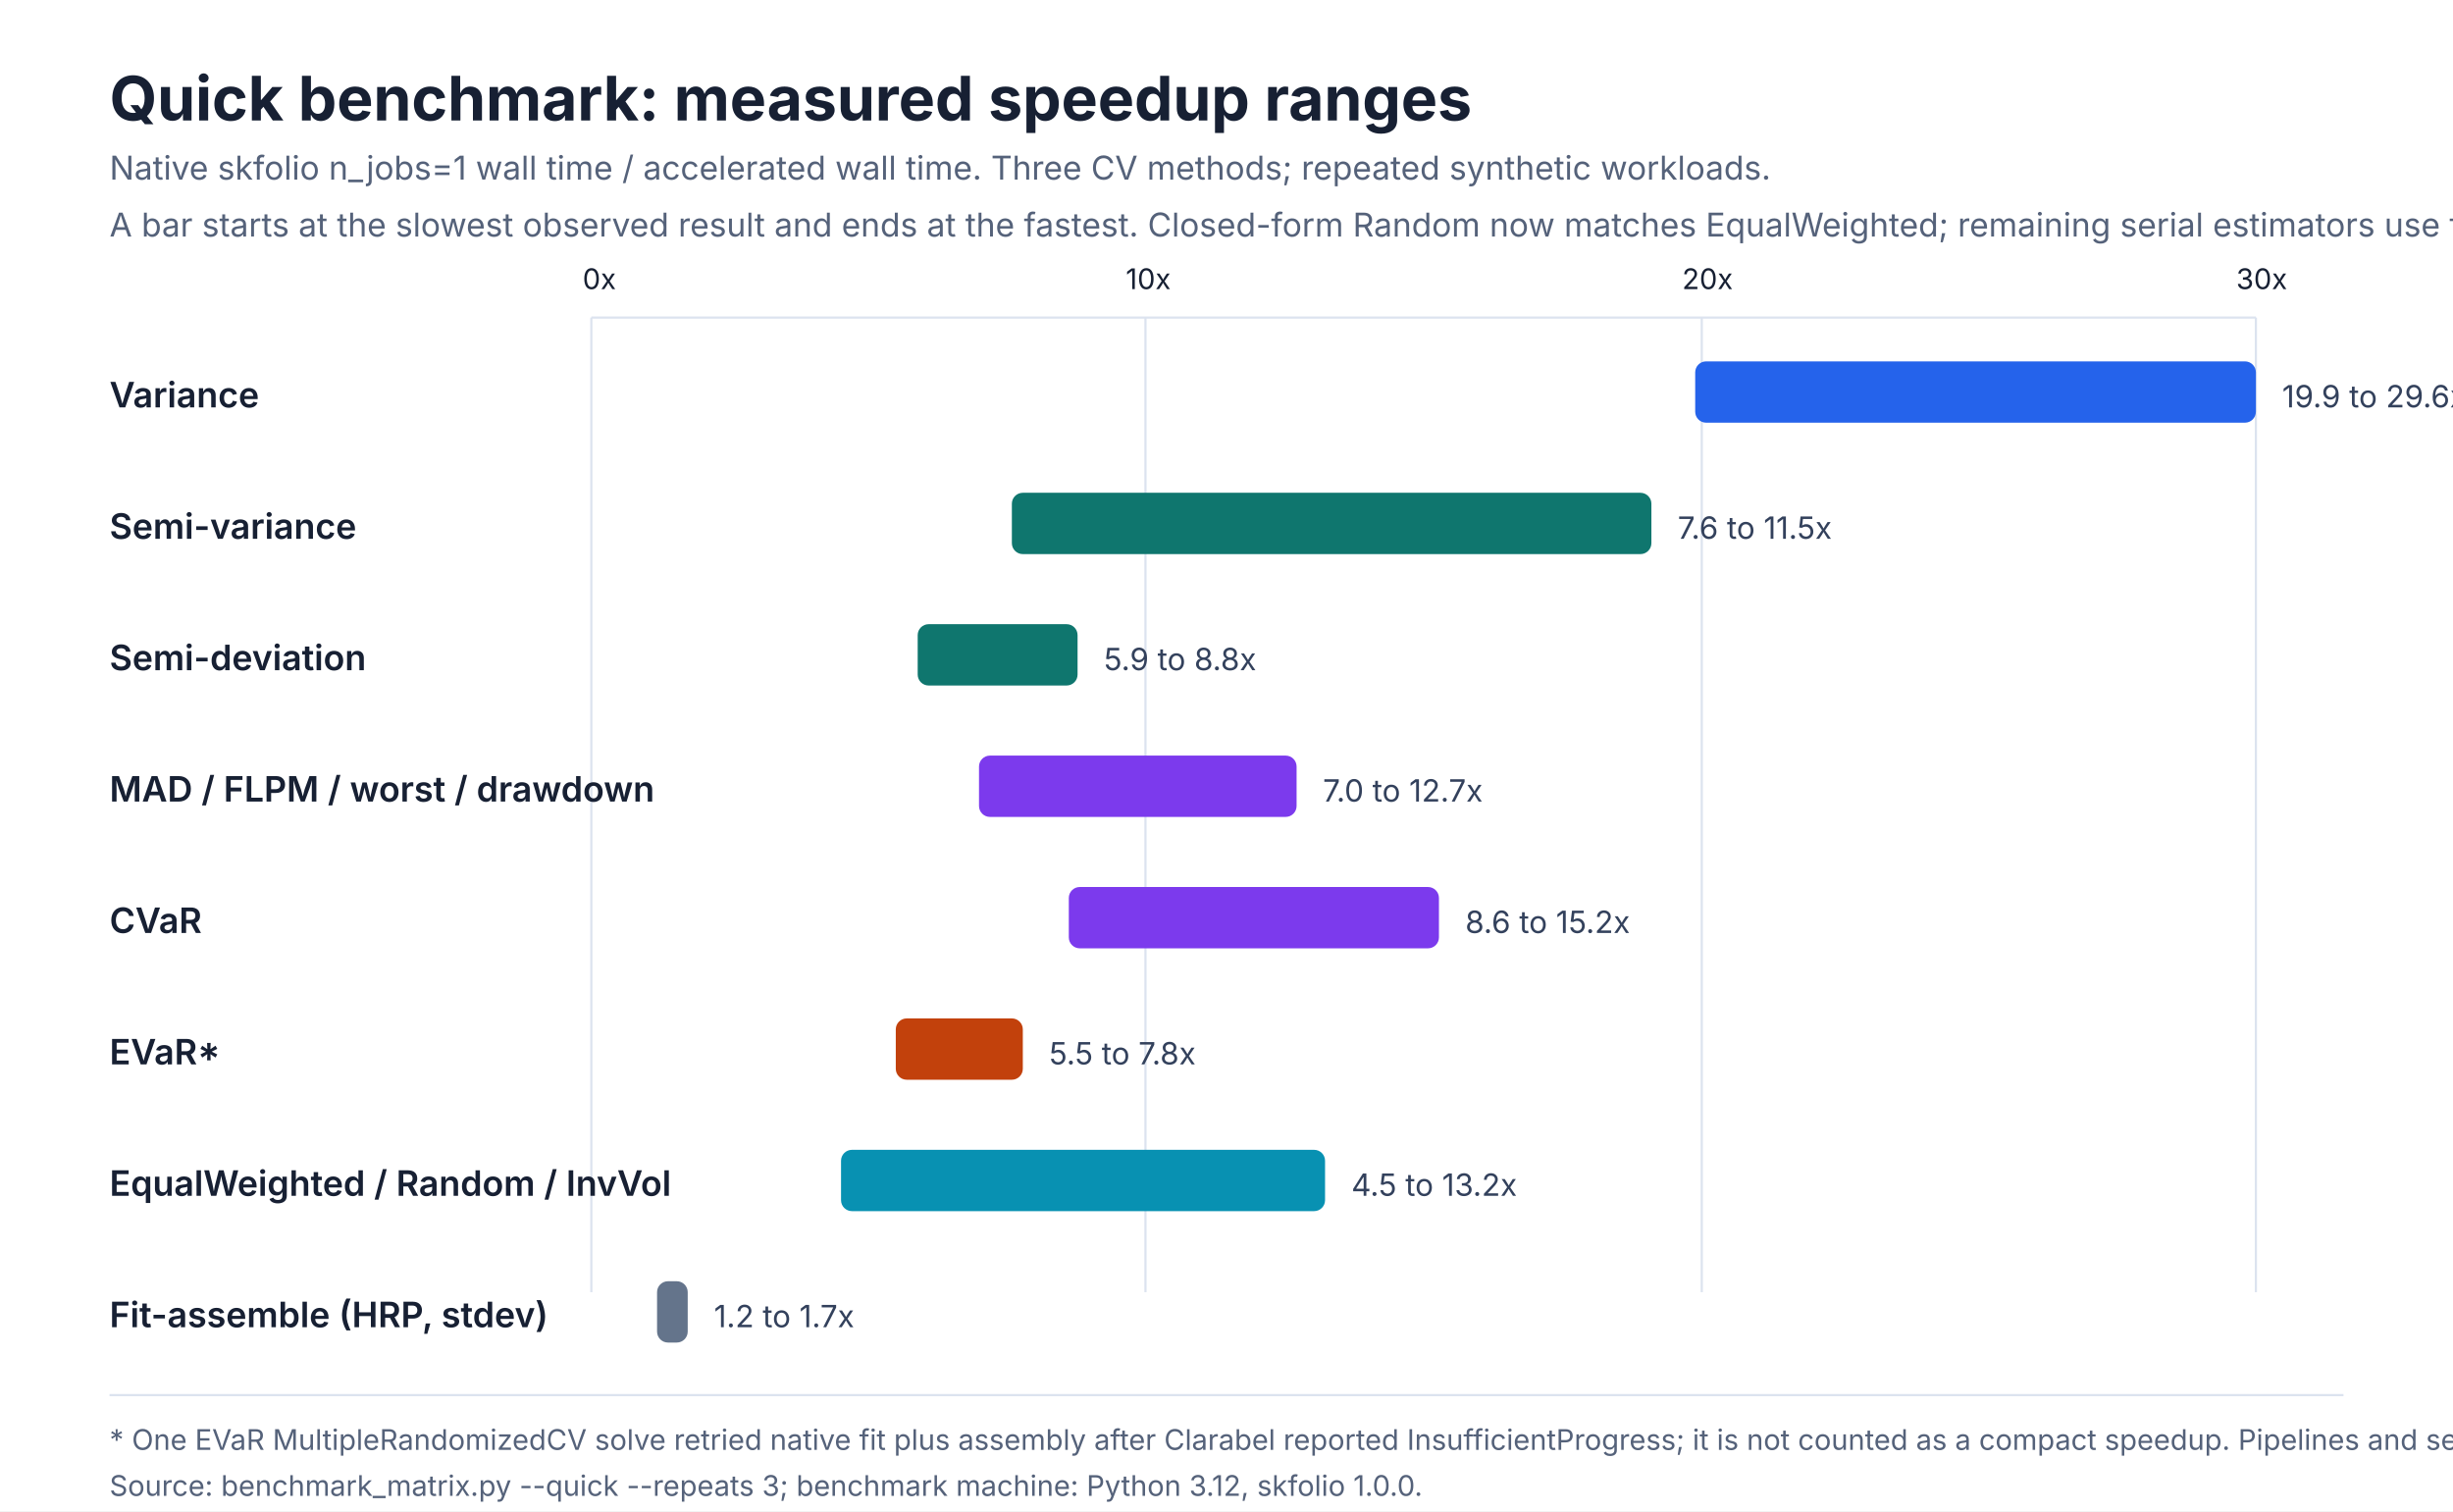
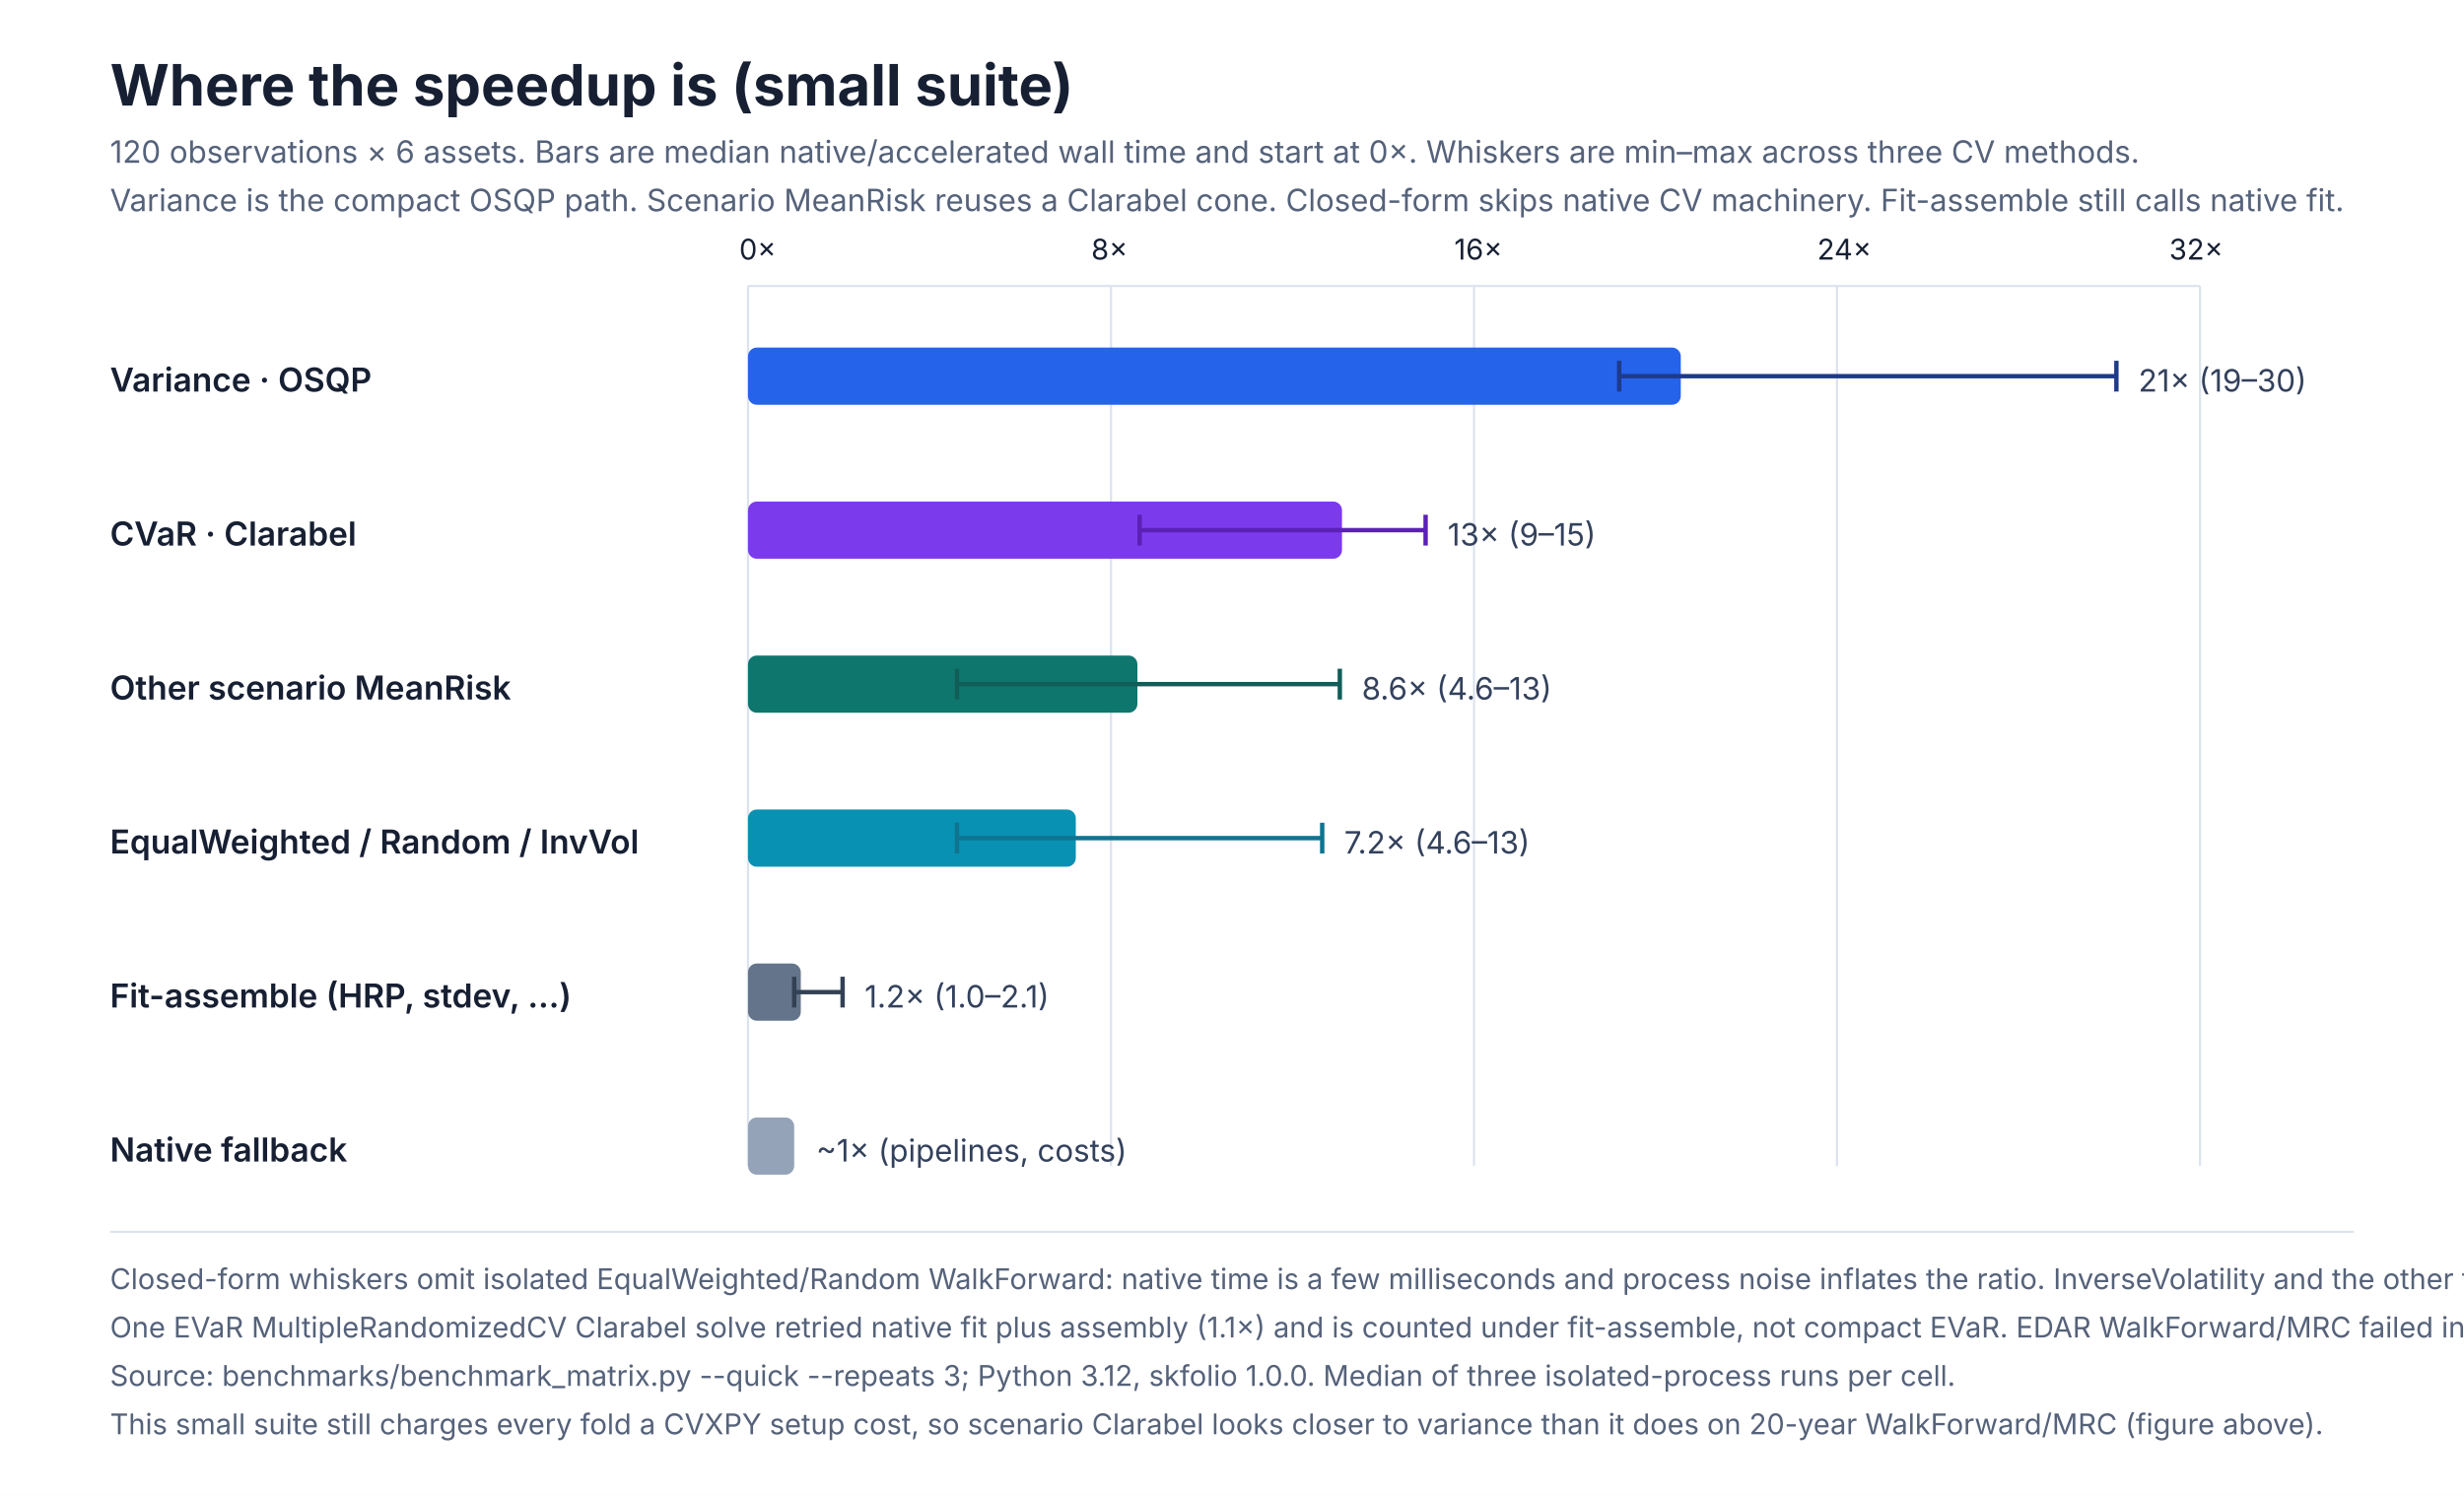
- <svg xmlns="http://www.w3.org/2000/svg" width="1120" height="690" viewBox="0 0 1120 690" role="img" aria-labelledby="title desc">
+ <svg xmlns="http://www.w3.org/2000/svg" width="1120" height="680" viewBox="0 0 1120 680" role="img" aria-labelledby="title desc">
  <style>
    text { font-family: system-ui, -apple-system, "Segoe UI", sans-serif; fill: #172033; }
-     .title { font-size: 28px; font-weight: 700; }
-     .subtitle { font-size: 15px; fill: #55627a; }
-     .label { font-size: 16px; font-weight: 600; }
+     .title { font-size: 26px; font-weight: 700; }
+     .subtitle { font-size: 14px; fill: #55627a; }
+     .label { font-size: 15px; font-weight: 600; }
    .value { font-size: 14px; fill: #33415c; }
    .axis { font-size: 13px; fill: #66748c; }
    .note { font-size: 13px; fill: #55627a; }
  </style>
-   <rect width="1120" height="690" fill="#ffffff" />
-   <text x="50" y="55" class="title">Quick benchmark: measured speedup ranges</text>
-   <text x="50" y="82" class="subtitle">Native skfolio n_jobs=1 wall time / accelerated wall time. Three CV methods; repeated synthetic workloads.</text>
-   <text x="50" y="108" class="subtitle">A bar starts at the slowest observed result and ends at the fastest. Closed-form Random now matches EqualWeighted; remaining serial estimators use fit-assemble.</text>
+   <rect width="1120" height="680" fill="#ffffff" />
+   <text x="50" y="48" class="title">Where the speedup is (small suite)</text>
+   <text x="50" y="74" class="subtitle">120 observations × 6 assets. Bars are median native/accelerated wall time and start at 0×. Whiskers are min–max across three CV methods.</text>
+   <text x="50" y="96" class="subtitle">Variance is the compact OSQP path. Scenario MeanRisk reuses a Clarabel cone. Closed-form skips native CV machinery. Fit-assemble still calls native fit.</text>
  <g stroke="#dce3ef" stroke-width="1">
-     <line x1="270" y1="145" x2="1030" y2="145" />
-     <line x1="270" y1="145" x2="270" y2="590" />
-     <line x1="523" y1="145" x2="523" y2="590" />
-     <line x1="777" y1="145" x2="777" y2="590" />
-     <line x1="1030" y1="145" x2="1030" y2="590" />
+     <line x1="340" y1="130" x2="1000" y2="130" />
+     <line x1="340" y1="130" x2="340" y2="530" />
+     <line x1="505" y1="130" x2="505" y2="530" />
+     <line x1="670" y1="130" x2="670" y2="530" />
+     <line x1="835" y1="130" x2="835" y2="530" />
+     <line x1="1000" y1="130" x2="1000" y2="530" />
  </g>
  <g class="axis">
-     <text x="266" y="132">0x</text>
-     <text x="514" y="132">10x</text>
-     <text x="768" y="132">20x</text>
-     <text x="1021" y="132">30x</text>
+     <text x="336" y="118">0×</text>
+     <text x="496" y="118">8×</text>
+     <text x="661" y="118">16×</text>
+     <text x="826" y="118">24×</text>
+     <text x="986" y="118">32×</text>
  </g>
  <g>
-     <text x="50" y="186" class="label">Variance</text>
-     <rect x="774" y="165" width="256" height="28" rx="5" fill="#2563eb" />
-     <text x="1042" y="186" class="value">19.9 to 29.6x</text>
-     <text x="50" y="246" class="label">Semi-variance</text>
-     <rect x="462" y="225" width="292" height="28" rx="5" fill="#0f766e" />
-     <text x="766" y="246" class="value">7.6 to 11.5x</text>
-     <text x="50" y="306" class="label">Semi-deviation</text>
-     <rect x="419" y="285" width="73" height="28" rx="5" fill="#0f766e" />
-     <text x="504" y="306" class="value">5.9 to 8.8x</text>
-     <text x="50" y="366" class="label">MAD / FLPM / worst / drawdown</text>
-     <rect x="447" y="345" width="145" height="28" rx="5" fill="#7c3aed" />
-     <text x="604" y="366" class="value">7.0 to 12.7x</text>
-     <text x="50" y="426" class="label">CVaR</text>
-     <rect x="488" y="405" width="169" height="28" rx="5" fill="#7c3aed" />
-     <text x="669" y="426" class="value">8.6 to 15.2x</text>
-     <text x="50" y="486" class="label">EVaR*</text>
-     <rect x="409" y="465" width="58" height="28" rx="5" fill="#c2410c" />
-     <text x="479" y="486" class="value">5.5 to 7.8x</text>
-     <text x="50" y="546" class="label">EqualWeighted / Random / InvVol</text>
-     <rect x="384" y="525" width="221" height="28" rx="5" fill="#0891b2" />
-     <text x="617" y="546" class="value">4.5 to 13.2x</text>
-     <text x="50" y="606" class="label">Fit-assemble (HRP, stdev)</text>
-     <rect x="300" y="585" width="14" height="28" rx="5" fill="#64748b" />
-     <text x="326" y="606" class="value">1.2 to 1.7x</text>
+     <text x="50" y="178" class="label">Variance · OSQP</text>
+     <rect x="340" y="158" width="424" height="26" rx="4" fill="#2563eb" />
+     <line x1="736" y1="171" x2="962" y2="171" stroke="#1e3a8a" stroke-width="2" />
+     <line x1="736" y1="164" x2="736" y2="178" stroke="#1e3a8a" stroke-width="2" />
+     <line x1="962" y1="164" x2="962" y2="178" stroke="#1e3a8a" stroke-width="2" />
+     <text x="972" y="178" class="value">21×  (19–30)</text>
+     <text x="50" y="248" class="label">CVaR · Clarabel</text>
+     <rect x="340" y="228" width="270" height="26" rx="4" fill="#7c3aed" />
+     <line x1="518" y1="241" x2="648" y2="241" stroke="#5b21b6" stroke-width="2" />
+     <line x1="518" y1="234" x2="518" y2="248" stroke="#5b21b6" stroke-width="2" />
+     <line x1="648" y1="234" x2="648" y2="248" stroke="#5b21b6" stroke-width="2" />
+     <text x="658" y="248" class="value">13×  (9–15)</text>
+     <text x="50" y="318" class="label">Other scenario MeanRisk</text>
+     <rect x="340" y="298" width="177" height="26" rx="4" fill="#0f766e" />
+     <line x1="435" y1="311" x2="609" y2="311" stroke="#115e59" stroke-width="2" />
+     <line x1="435" y1="304" x2="435" y2="318" stroke="#115e59" stroke-width="2" />
+     <line x1="609" y1="304" x2="609" y2="318" stroke="#115e59" stroke-width="2" />
+     <text x="619" y="318" class="value">8.6×  (4.6–13)</text>
+     <text x="50" y="388" class="label">EqualWeighted / Random / InvVol</text>
+     <rect x="340" y="368" width="149" height="26" rx="4" fill="#0891b2" />
+     <line x1="435" y1="381" x2="601" y2="381" stroke="#0e7490" stroke-width="2" />
+     <line x1="435" y1="374" x2="435" y2="388" stroke="#0e7490" stroke-width="2" />
+     <line x1="601" y1="374" x2="601" y2="388" stroke="#0e7490" stroke-width="2" />
+     <text x="611" y="388" class="value">7.2×  (4.6–13)</text>
+     <text x="50" y="458" class="label">Fit-assemble (HRP, stdev, …)</text>
+     <rect x="340" y="438" width="24" height="26" rx="4" fill="#64748b" />
+     <line x1="361" y1="451" x2="383" y2="451" stroke="#334155" stroke-width="2" />
+     <line x1="361" y1="444" x2="361" y2="458" stroke="#334155" stroke-width="2" />
+     <line x1="383" y1="444" x2="383" y2="458" stroke="#334155" stroke-width="2" />
+     <text x="393" y="458" class="value">1.2×  (1.0–2.1)</text>
+     <text x="50" y="528" class="label">Native fallback</text>
+     <rect x="340" y="508" width="21" height="26" rx="4" fill="#94a3b8" />
+     <text x="371" y="528" class="value">~1×  (pipelines, costs)</text>
  </g>
-   <line x1="50" y1="637" x2="1070" y2="637" stroke="#dce3ef" />
-   <text x="50" y="662" class="note">* One EVaR MultipleRandomizedCV solve retried native fit plus assembly after Clarabel reported InsufficientProgress; it is not counted as a compact speedup. Pipelines and sequential previous_weights stay on native skfolio (~1x).</text>
-   <text x="50" y="683" class="note">Source: benchmark_matrix.py --quick --repeats 3; benchmark machine: Python 3.12, skfolio 1.0.0.</text>
+   <line x1="50" y1="560" x2="1070" y2="560" stroke="#dce3ef" />
+   <text x="50" y="586" class="note">Closed-form whiskers omit isolated EqualWeighted/Random WalkForward: native time is a few milliseconds and process noise inflates the ratio. InverseVolatility and the other two CVs are used instead.</text>
+   <text x="50" y="608" class="note">One EVaR MultipleRandomizedCV Clarabel solve retried native fit plus assembly (1.1×) and is counted under fit-assemble, not compact EVaR. EDAR WalkForward/MRC failed in native Clarabel on this suite.</text>
+   <text x="50" y="630" class="note">Source: benchmarks/benchmark_matrix.py --quick --repeats 3; Python 3.12, skfolio 1.0.0. Median of three isolated-process runs per cell.</text>
+   <text x="50" y="652" class="note">This small suite still charges every fold a CVXPY setup cost, so scenario Clarabel looks closer to variance than it does on 20-year WalkForward/MRC (figure above).</text>
</svg>
